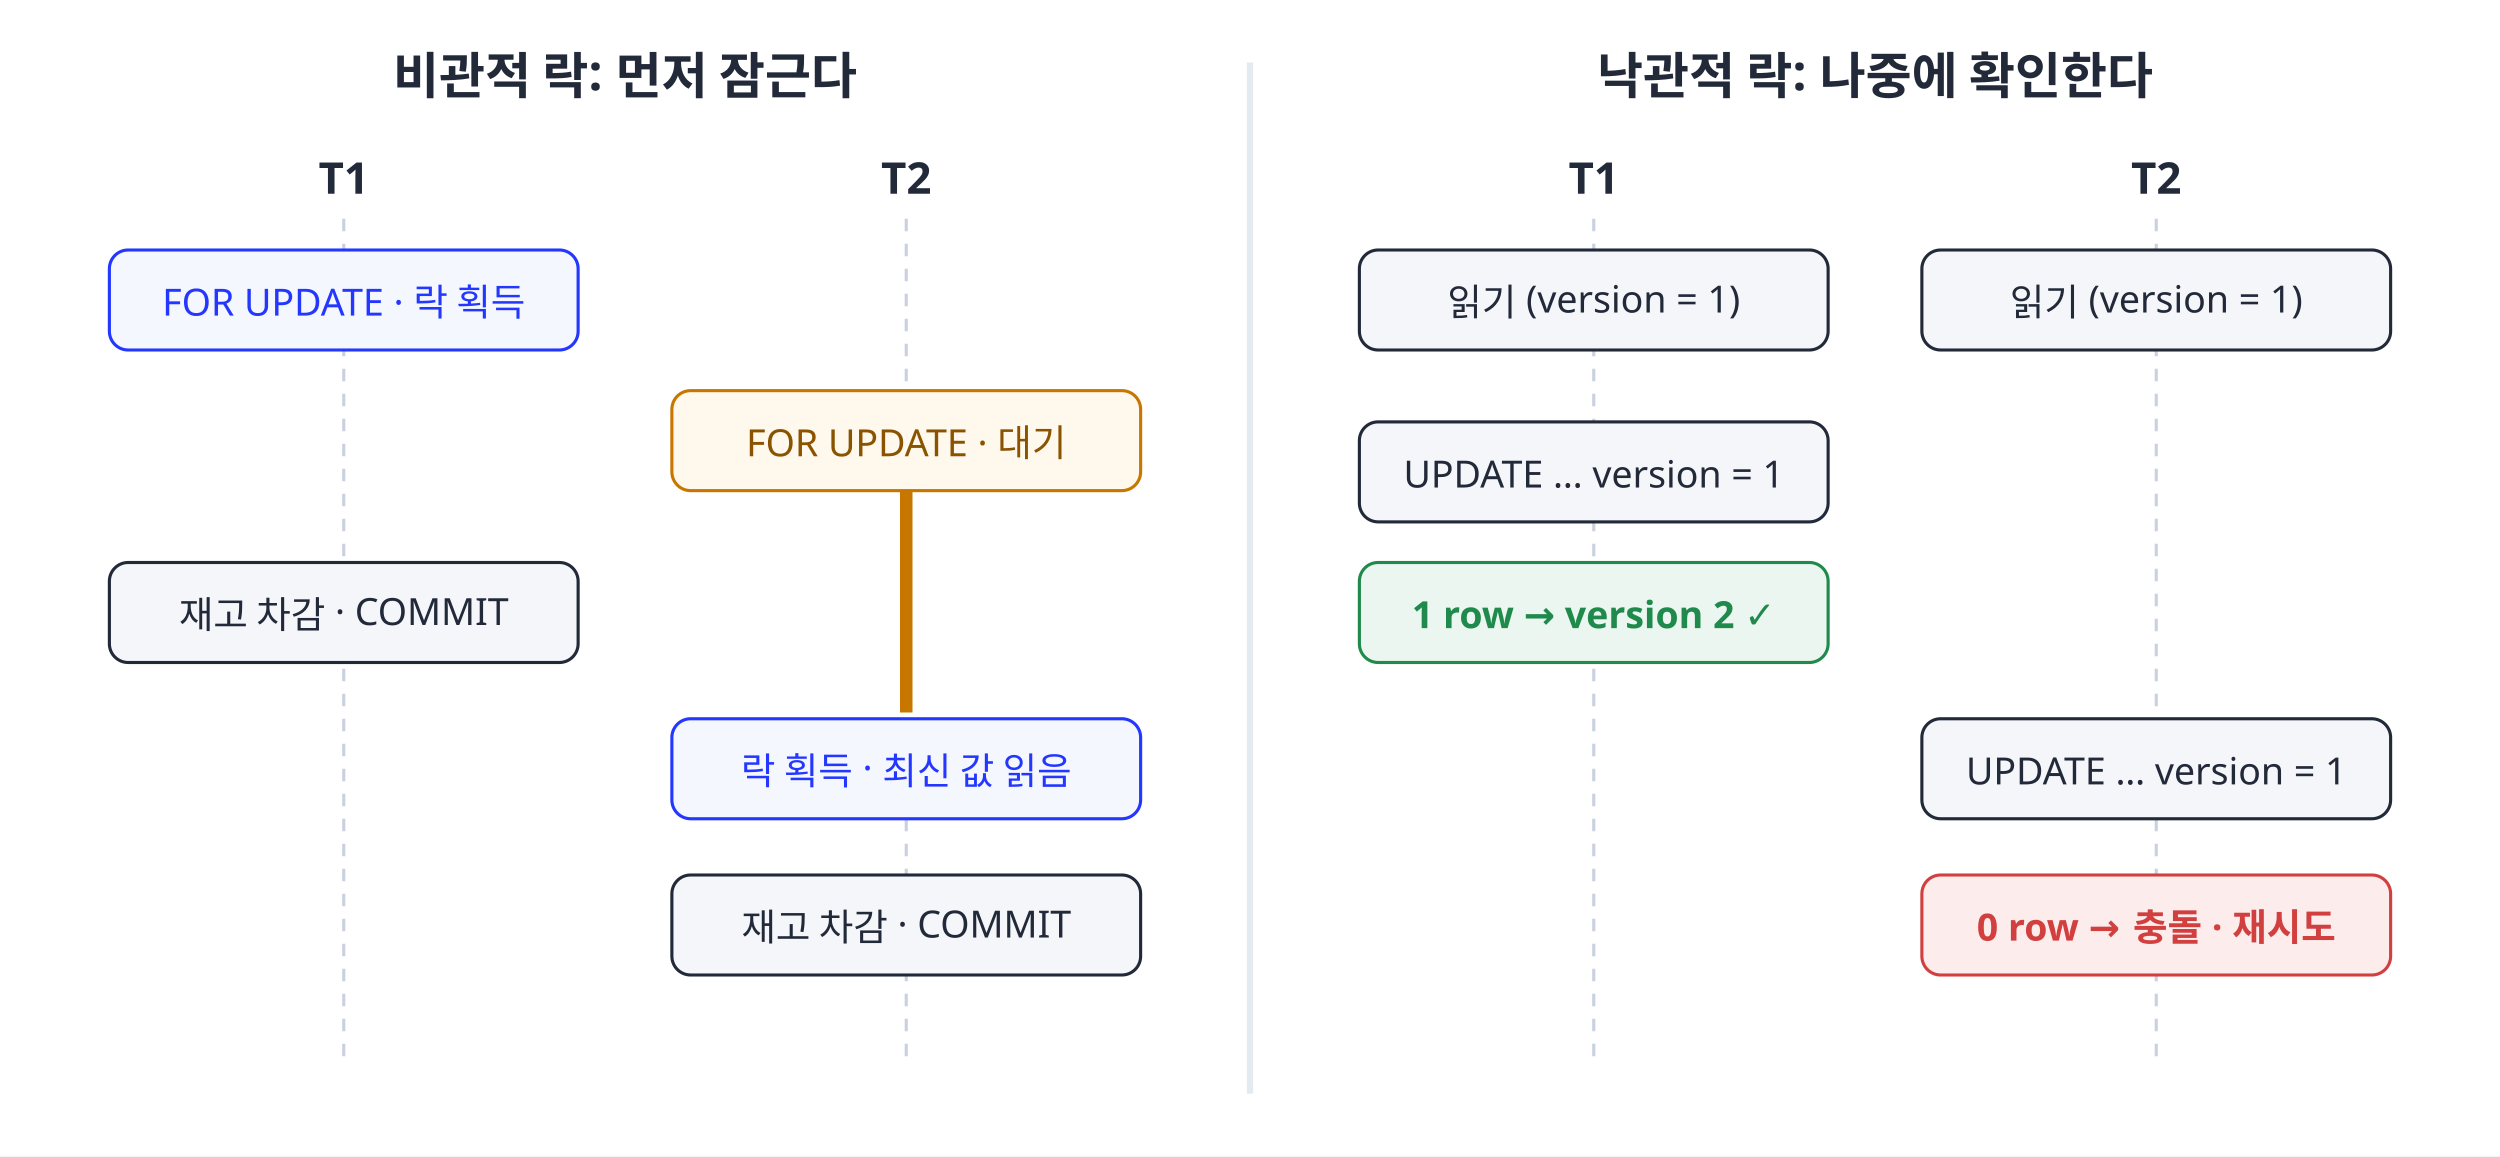
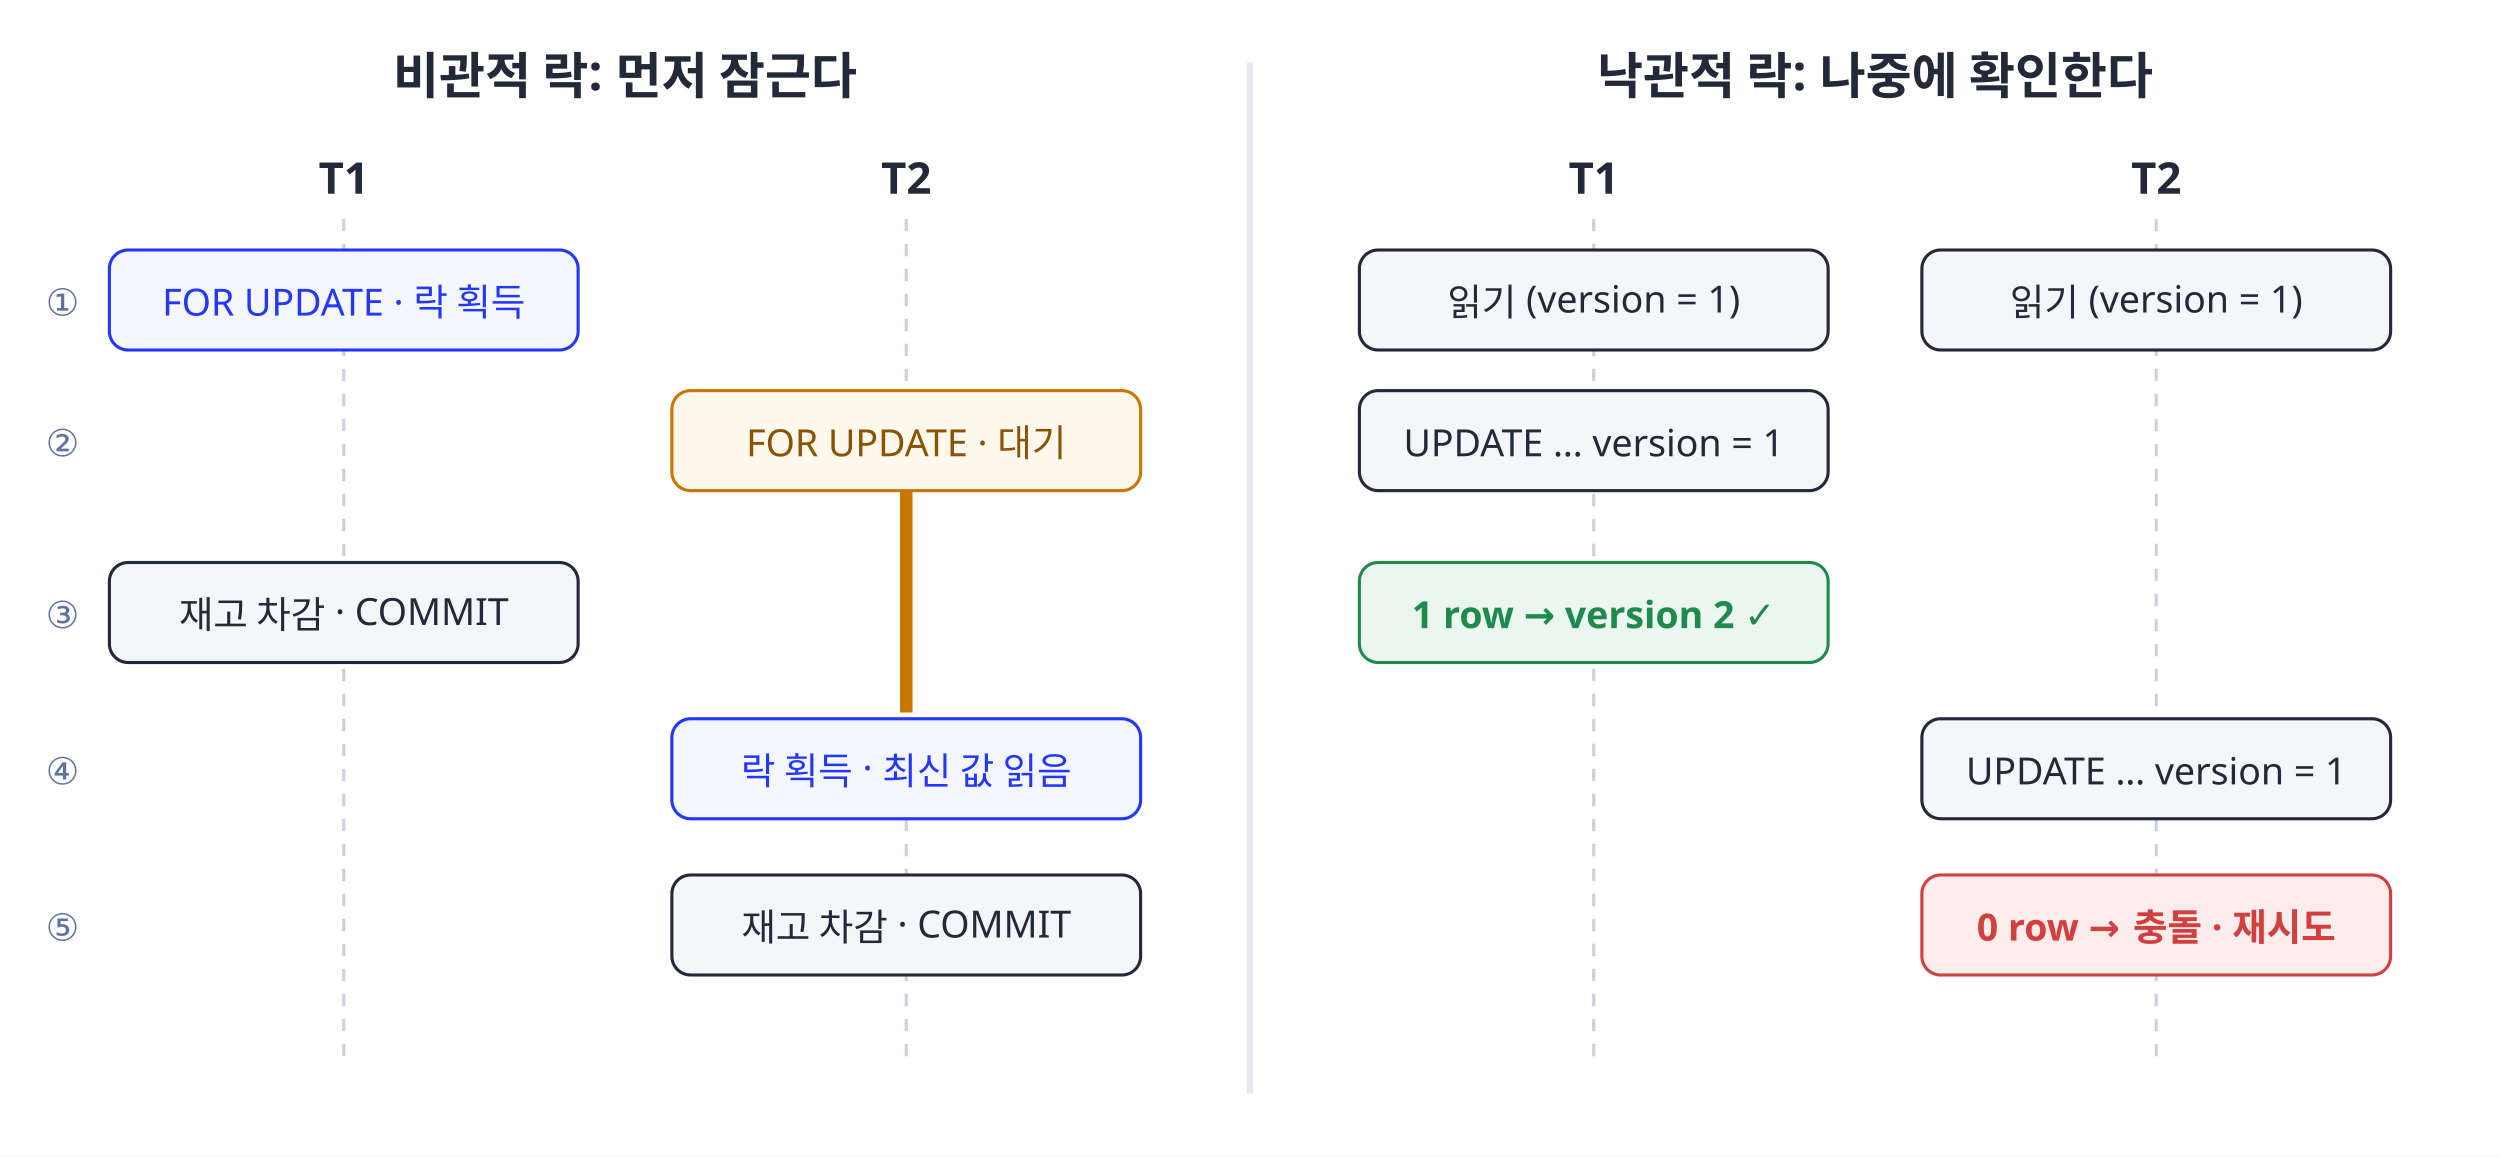
<svg xmlns="http://www.w3.org/2000/svg" viewBox="0 0 800 370" font-family="'Apple SD Gothic Neo','Noto Sans KR','Malgun Gothic',sans-serif">
+   <style>
+     /* 같은 10초 타임라인 위에서 단계 ①~⑤가 차례로 나타나고, 잠시 머문 뒤 처음부터 반복 */
+     .s1, .s2, .s3, .s4, .s5 { animation: 10s ease-out infinite; }
+     .s1 { animation-name: s1; } .s2 { animation-name: s2; } .s3 { animation-name: s3; }
+     .s4 { animation-name: s4; } .s5 { animation-name: s5; }
+     @keyframes s1 { 0% { opacity: 0; }       4% { opacity: 1; } 88% { opacity: 1; } 95%, 100% { opacity: 0; } }
+     @keyframes s2 { 0%, 15% { opacity: 0; } 19% { opacity: 1; } 88% { opacity: 1; } 95%, 100% { opacity: 0; } }
+     @keyframes s3 { 0%, 30% { opacity: 0; } 34% { opacity: 1; } 88% { opacity: 1; } 95%, 100% { opacity: 0; } }
+     @keyframes s4 { 0%, 45% { opacity: 0; } 49% { opacity: 1; } 88% { opacity: 1; } 95%, 100% { opacity: 0; } }
+     @keyframes s5 { 0%, 60% { opacity: 0; } 64% { opacity: 1; } 88% { opacity: 1; } 95%, 100% { opacity: 0; } }
+     /* T2 대기 막대: ②에서 자라기 시작해 ④(락 획득) 직전까지 늘어난다 */
+     .wait { stroke-dasharray: 71; animation: wait 10s linear infinite; }
+     @keyframes wait {
+       0%, 15% { stroke-dashoffset: 71; opacity: 1; }
+       45%     { stroke-dashoffset: 0; }
+       88%     { stroke-dashoffset: 0; opacity: 1; }
+       95%     { stroke-dashoffset: 0; opacity: 0; }
+       100%    { stroke-dashoffset: 71; opacity: 0; }
+     }
+     @media (prefers-reduced-motion: reduce) {
+       .s1, .s2, .s3, .s4, .s5, .wait { animation: none; }
+       .wait { stroke-dasharray: none; }
+     }
+   </style>
  <rect width="800" height="370" fill="#fff" />
  <line x1="400" y1="20" x2="400" y2="350" stroke="#e5e9f0" stroke-width="2" />
+   <g font-size="12" fill="#60739f" text-anchor="middle">
+     <text x="20" y="101" class="s1">①</text>
+     <text x="20" y="146" class="s2">②</text>
+     <text x="20" y="201" class="s3">③</text>
+     <text x="20" y="251" class="s4">④</text>
+     <text x="20" y="301" class="s5">⑤</text>
+   </g>
  <text x="200" y="30" text-anchor="middle" font-size="16" font-weight="700" fill="#222939">비관적 락: 먼저 잠근다</text>
  <text x="110" y="62" text-anchor="middle" font-size="14" font-weight="700" fill="#222939">T1</text>
  <text x="290" y="62" text-anchor="middle" font-size="14" font-weight="700" fill="#222939">T2</text>
  <line x1="110" y1="70" x2="110" y2="340" stroke="#c9d1e0" stroke-dasharray="4 4" />
  <line x1="290" y1="70" x2="290" y2="340" stroke="#c9d1e0" stroke-dasharray="4 4" />
-   <rect x="35" y="80" width="150" height="32" rx="6" fill="#f5f7ff" stroke="#2337ff" />
-   <text x="110" y="101" text-anchor="middle" font-size="12" fill="#2337ff">FOR UPDATE · 락 획득</text>
-   <rect x="215" y="125" width="150" height="32" rx="6" fill="#fff8ec" stroke="#c77700" />
-   <text x="290" y="146" text-anchor="middle" font-size="12" fill="#8a5300">FOR UPDATE · 대기</text>
-   <line x1="290" y1="157" x2="290" y2="228" stroke="#c77700" stroke-width="4" />
-   <rect x="35" y="180" width="150" height="32" rx="6" fill="#f4f6fa" stroke="#222939" />
-   <text x="110" y="201" text-anchor="middle" font-size="12" fill="#222939">재고 차감 · COMMIT</text>
-   <rect x="215" y="230" width="150" height="32" rx="6" fill="#f5f7ff" stroke="#2337ff" />
-   <text x="290" y="251" text-anchor="middle" font-size="12" fill="#2337ff">락 획득 · 최신 값 읽음</text>
-   <rect x="215" y="280" width="150" height="32" rx="6" fill="#f4f6fa" stroke="#222939" />
-   <text x="290" y="301" text-anchor="middle" font-size="12" fill="#222939">재고 차감 · COMMIT</text>
+   <g class="s1">
+     <rect x="35" y="80" width="150" height="32" rx="6" fill="#f5f7ff" stroke="#2337ff" />
+     <text x="110" y="101" text-anchor="middle" font-size="12" fill="#2337ff">FOR UPDATE · 락 획득</text>
+   </g>
+   <g class="s2">
+     <rect x="215" y="125" width="150" height="32" rx="6" fill="#fff8ec" stroke="#c77700" />
+     <text x="290" y="146" text-anchor="middle" font-size="12" fill="#8a5300">FOR UPDATE · 대기</text>
+   </g>
+   <line x1="290" y1="157" x2="290" y2="228" stroke="#c77700" stroke-width="4" class="wait" />
+   <g class="s3">
+     <rect x="35" y="180" width="150" height="32" rx="6" fill="#f4f6fa" stroke="#222939" />
+     <text x="110" y="201" text-anchor="middle" font-size="12" fill="#222939">재고 차감 · COMMIT</text>
+   </g>
+   <g class="s4">
+     <rect x="215" y="230" width="150" height="32" rx="6" fill="#f5f7ff" stroke="#2337ff" />
+     <text x="290" y="251" text-anchor="middle" font-size="12" fill="#2337ff">락 획득 · 최신 값 읽음</text>
+   </g>
+   <g class="s5">
+     <rect x="215" y="280" width="150" height="32" rx="6" fill="#f4f6fa" stroke="#222939" />
+     <text x="290" y="301" text-anchor="middle" font-size="12" fill="#222939">재고 차감 · COMMIT</text>
+   </g>
  <text x="600" y="30" text-anchor="middle" font-size="16" font-weight="700" fill="#222939">낙관적 락: 나중에 확인한다</text>
  <text x="510" y="62" text-anchor="middle" font-size="14" font-weight="700" fill="#222939">T1</text>
  <text x="690" y="62" text-anchor="middle" font-size="14" font-weight="700" fill="#222939">T2</text>
  <line x1="510" y1="70" x2="510" y2="340" stroke="#c9d1e0" stroke-dasharray="4 4" />
  <line x1="690" y1="70" x2="690" y2="340" stroke="#c9d1e0" stroke-dasharray="4 4" />
-   <rect x="435" y="80" width="150" height="32" rx="6" fill="#f4f6fa" stroke="#222939" />
-   <text x="510" y="101" text-anchor="middle" font-size="12" fill="#222939">읽기 (version = 1)</text>
-   <rect x="615" y="80" width="150" height="32" rx="6" fill="#f4f6fa" stroke="#222939" />
-   <text x="690" y="101" text-anchor="middle" font-size="12" fill="#222939">읽기 (version = 1)</text>
-   <rect x="435" y="135" width="150" height="32" rx="6" fill="#f4f6fa" stroke="#222939" />
-   <text x="510" y="156" text-anchor="middle" font-size="12" fill="#222939">UPDATE … version = 1</text>
-   <rect x="435" y="180" width="150" height="32" rx="6" fill="#eaf6ef" stroke="#1f8a4c" />
-   <text x="510" y="201" text-anchor="middle" font-size="12" font-weight="700" fill="#1f8a4c">1 row → version 2 ✓</text>
-   <rect x="615" y="230" width="150" height="32" rx="6" fill="#f4f6fa" stroke="#222939" />
-   <text x="690" y="251" text-anchor="middle" font-size="12" fill="#222939">UPDATE … version = 1</text>
-   <rect x="615" y="280" width="150" height="32" rx="6" fill="#fdecec" stroke="#d23f3f" />
-   <text x="690" y="301" text-anchor="middle" font-size="12" font-weight="700" fill="#d23f3f">0 row → 충돌 · 재시도</text>
+   <g class="s1">
+     <rect x="435" y="80" width="150" height="32" rx="6" fill="#f4f6fa" stroke="#222939" />
+     <text x="510" y="101" text-anchor="middle" font-size="12" fill="#222939">읽기 (version = 1)</text>
+     <rect x="615" y="80" width="150" height="32" rx="6" fill="#f4f6fa" stroke="#222939" />
+     <text x="690" y="101" text-anchor="middle" font-size="12" fill="#222939">읽기 (version = 1)</text>
+   </g>
+   <g class="s2">
+     <rect x="435" y="125" width="150" height="32" rx="6" fill="#f4f6fa" stroke="#222939" />
+     <text x="510" y="146" text-anchor="middle" font-size="12" fill="#222939">UPDATE … version = 1</text>
+   </g>
+   <g class="s3">
+     <rect x="435" y="180" width="150" height="32" rx="6" fill="#eaf6ef" stroke="#1f8a4c" />
+     <text x="510" y="201" text-anchor="middle" font-size="12" font-weight="700" fill="#1f8a4c">1 row → version 2 ✓</text>
+   </g>
+   <g class="s4">
+     <rect x="615" y="230" width="150" height="32" rx="6" fill="#f4f6fa" stroke="#222939" />
+     <text x="690" y="251" text-anchor="middle" font-size="12" fill="#222939">UPDATE … version = 1</text>
+   </g>
+   <g class="s5">
+     <rect x="615" y="280" width="150" height="32" rx="6" fill="#fdecec" stroke="#d23f3f" />
+     <text x="690" y="301" text-anchor="middle" font-size="12" font-weight="700" fill="#d23f3f">0 row → 충돌 · 재시도</text>
+   </g>
</svg>
